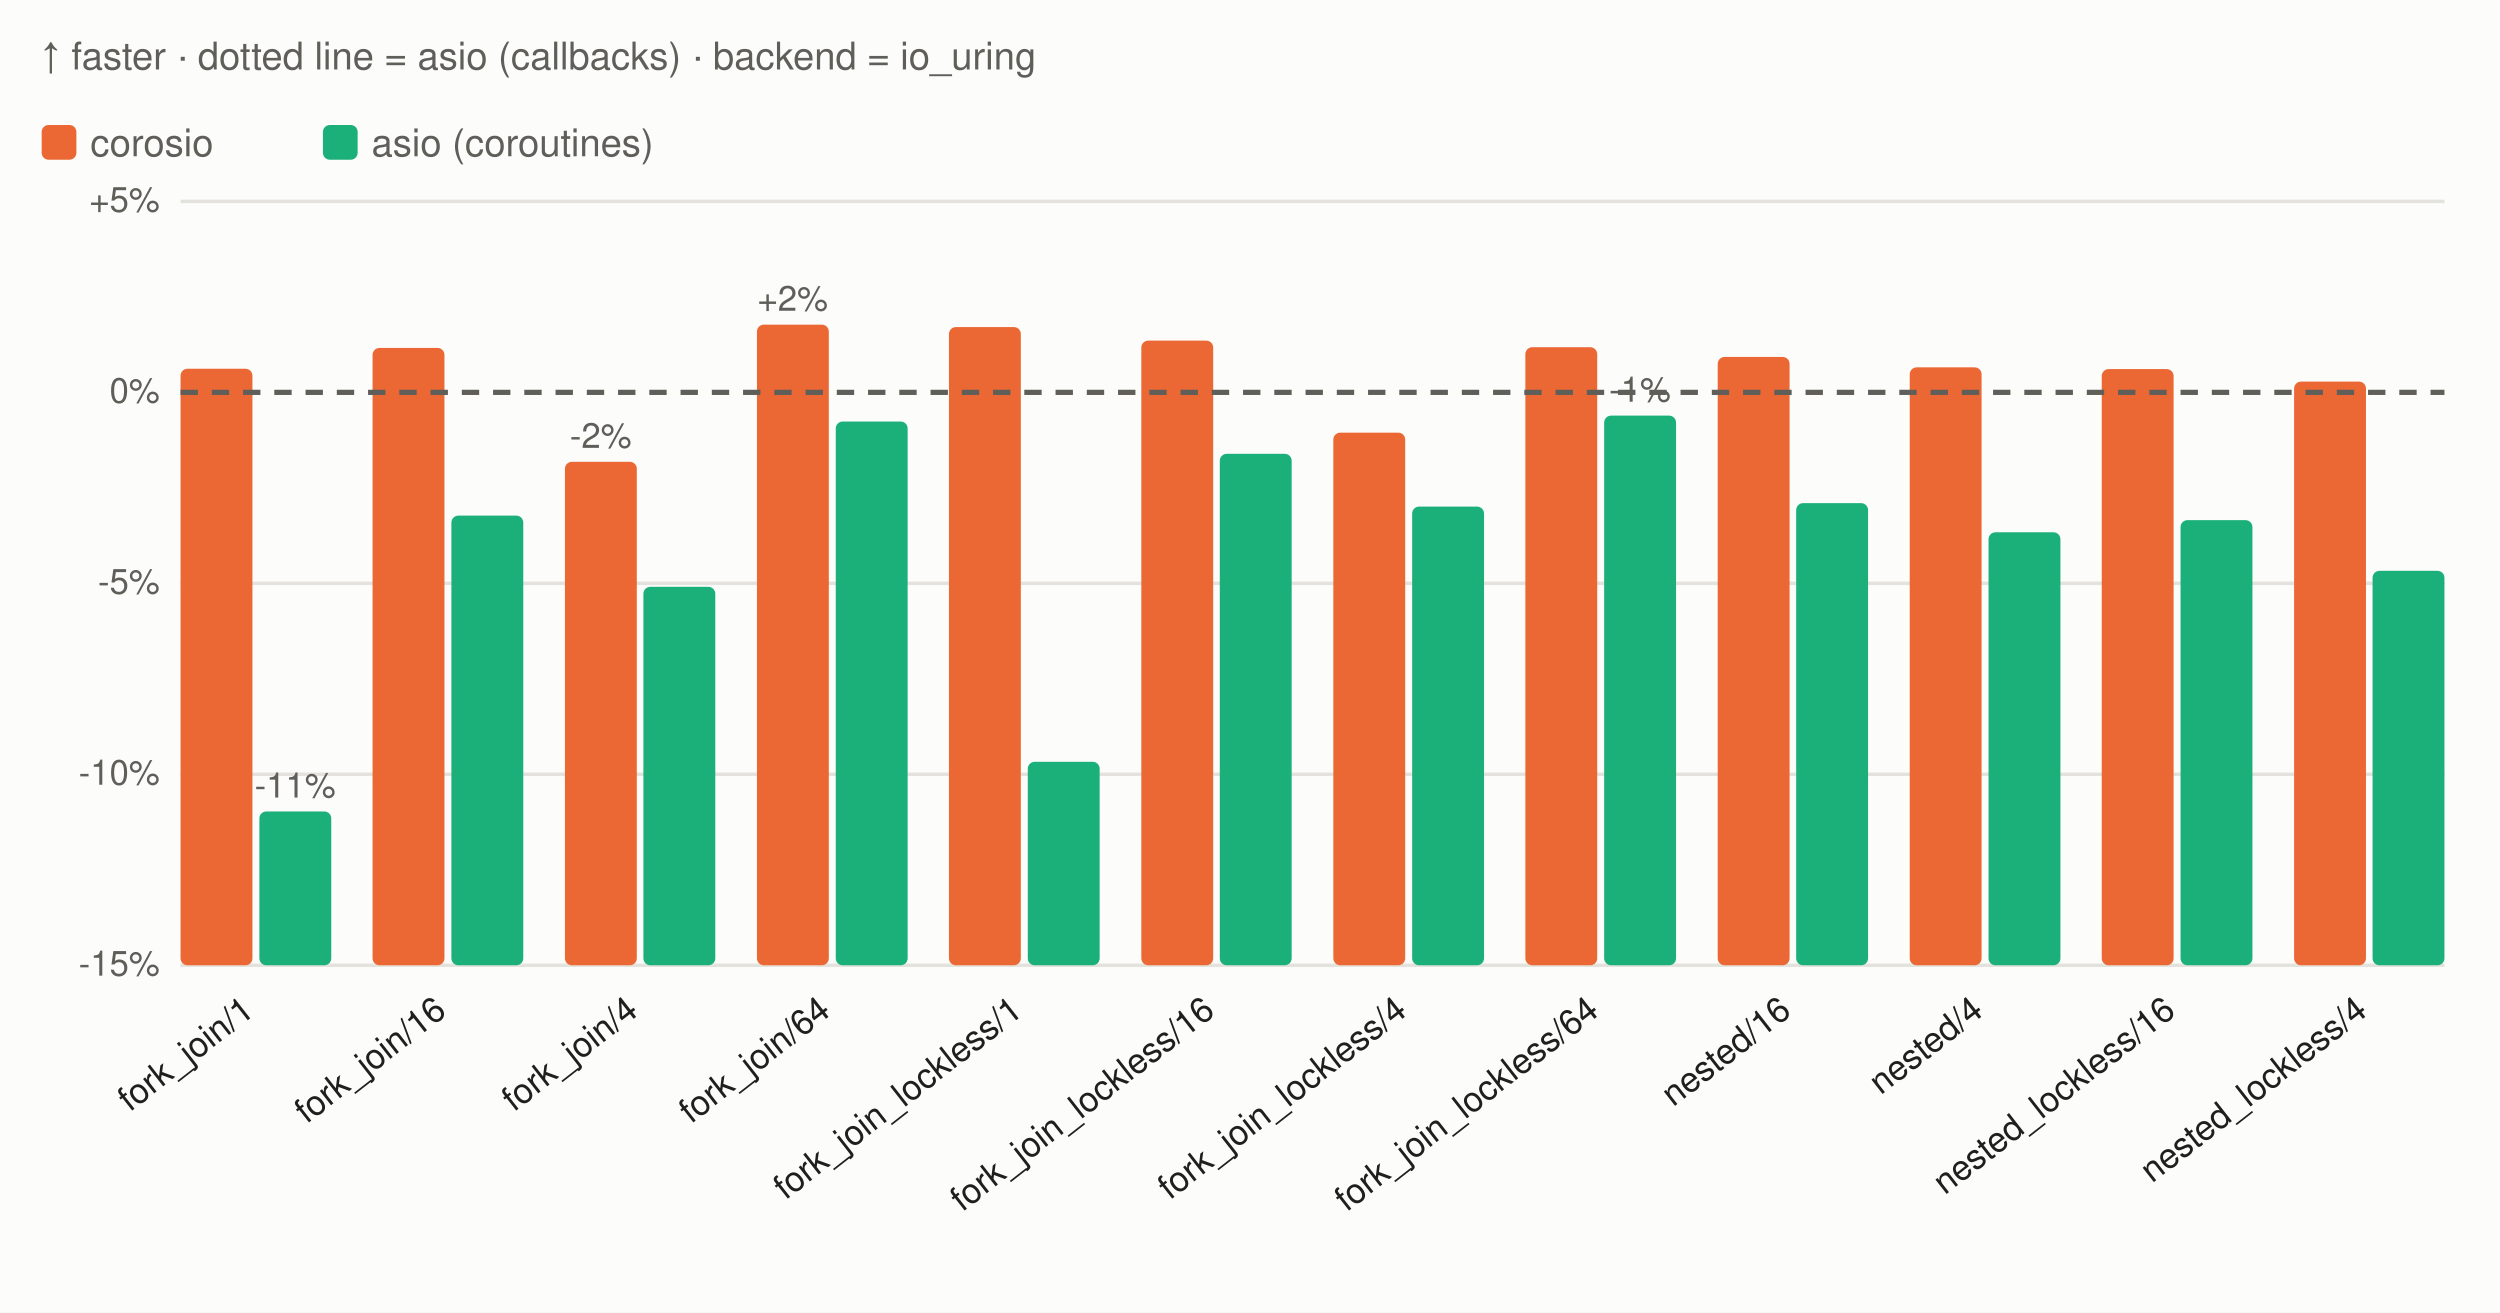
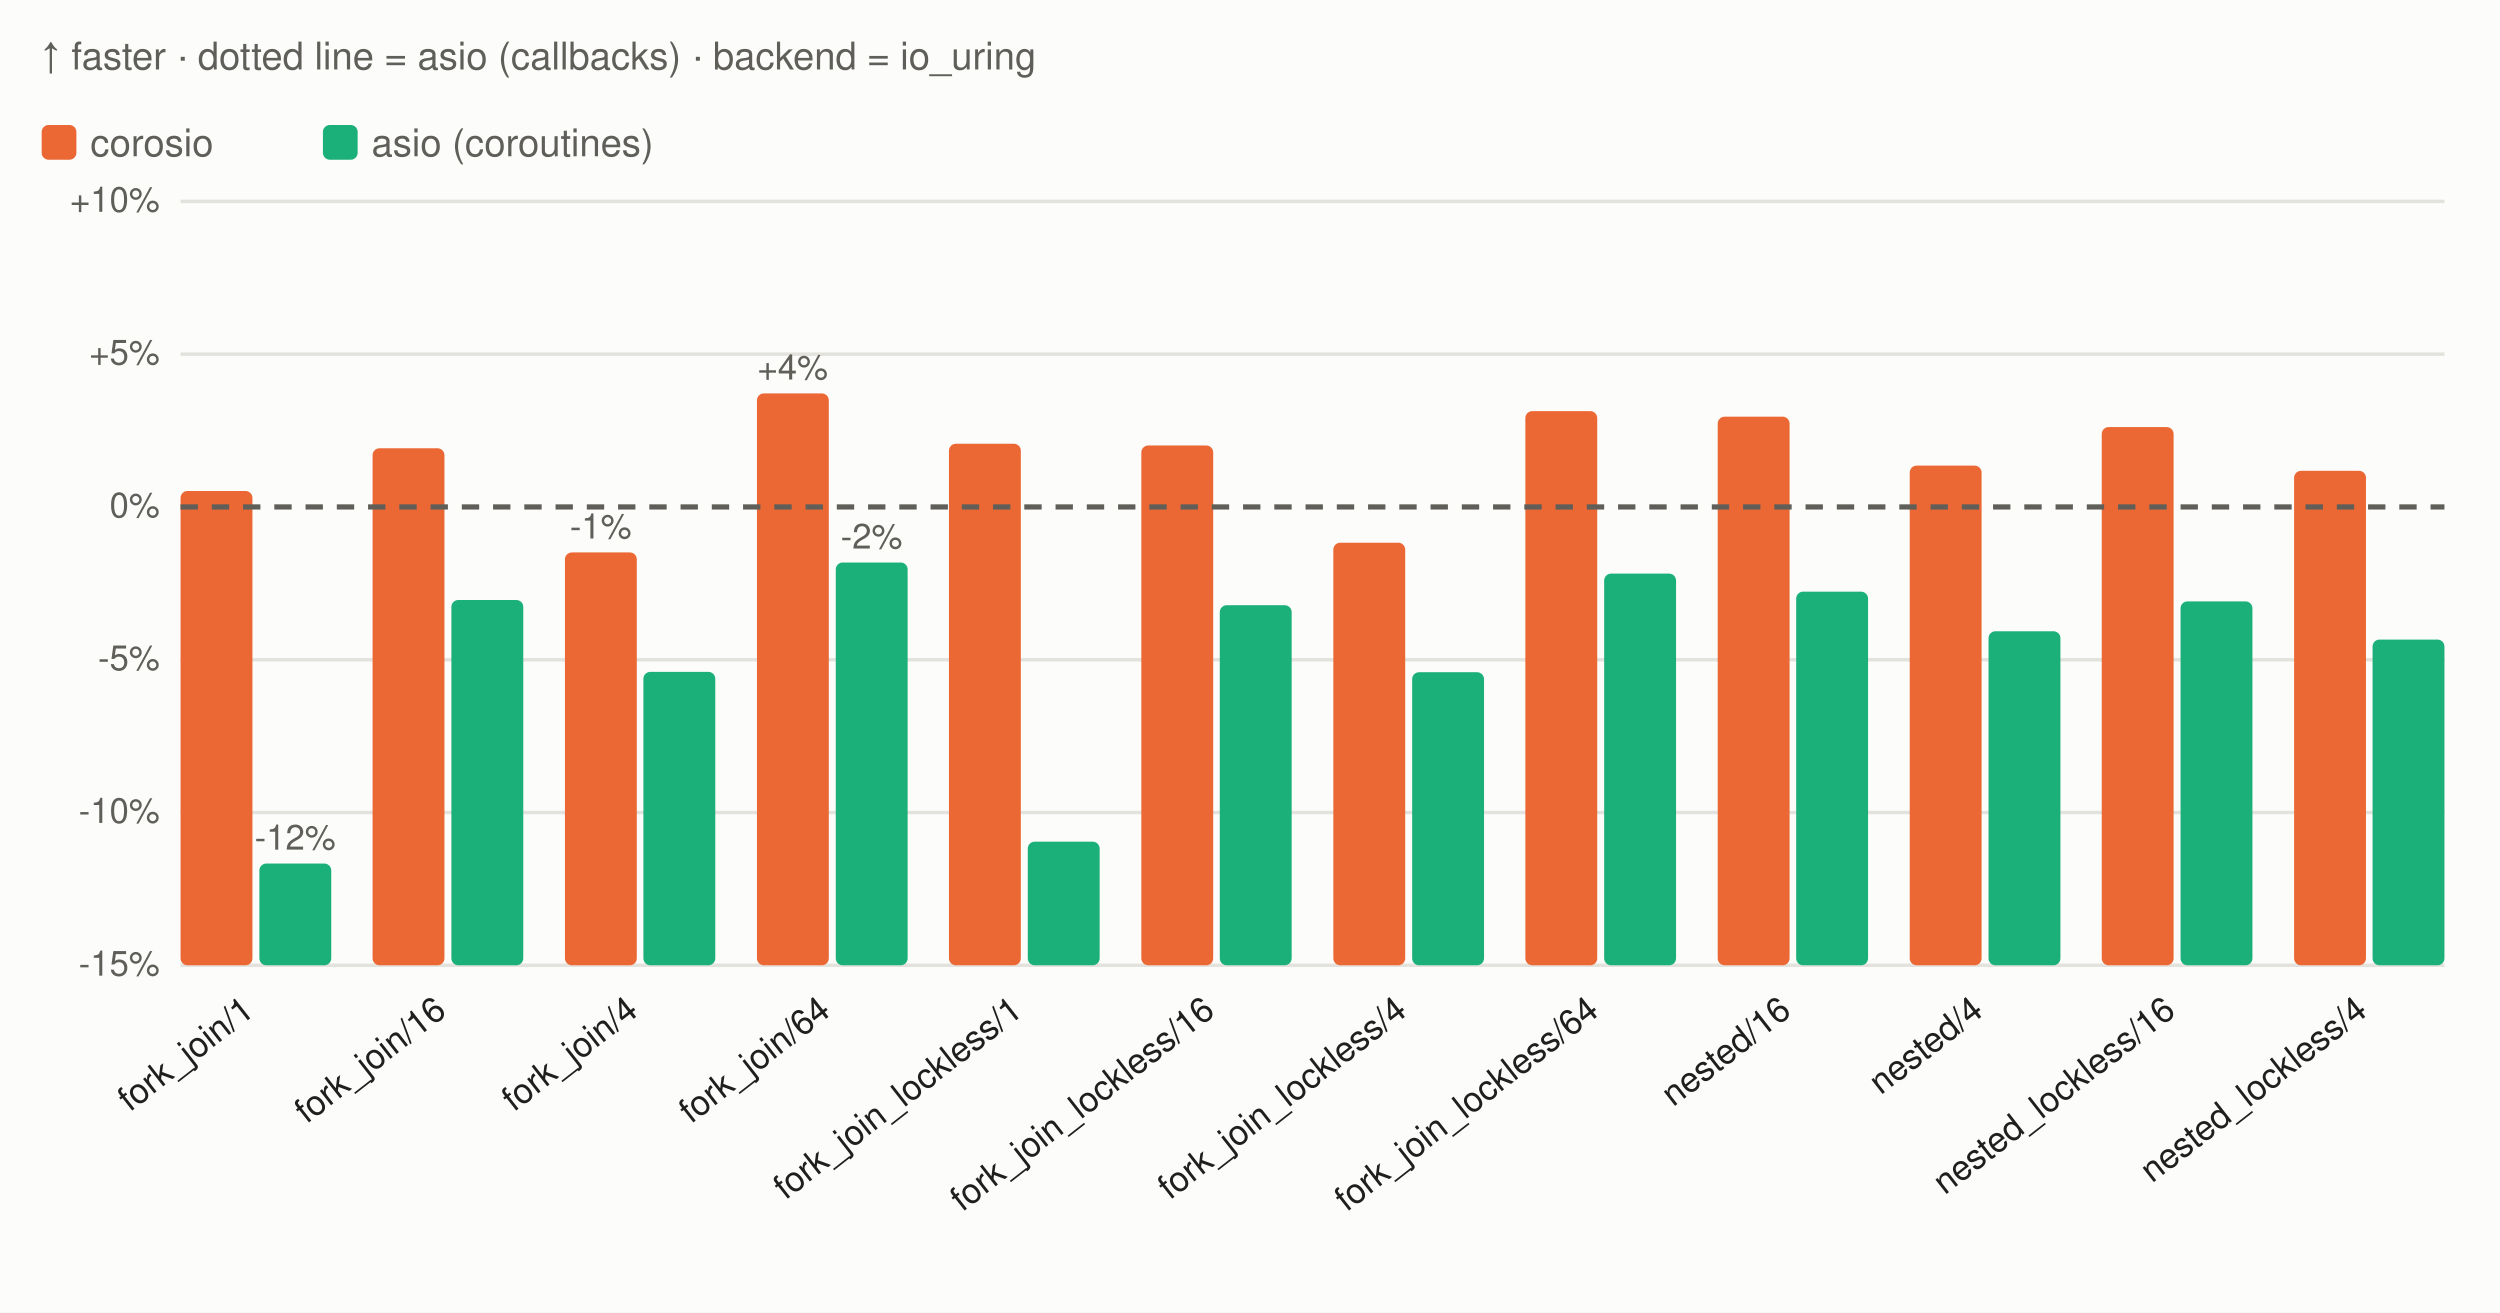
<svg xmlns="http://www.w3.org/2000/svg" class="bch-chart" width="720" height="378" viewBox="0 0 720 378">
  <style>.bch-chart{width:100%;height:auto;overflow:visible}.imageblock.bch-block{align-items:stretch}.imageblock.bch-block .content{width:100%}.bch-seg-label{fill:#ffffff;font-weight:700}html.dark .bch-exact&gt;summary.title,html.dark .bch-exact summary.title{color:var(--text-main-text-primary,#ffffff)}.boostlook .doc .openblock.bch-card{border:1px solid var(--border-border-secondary,#e3e2dc);border-radius:10px;padding:14px 14px 4px;margin-top:1.4rem;margin-bottom:1.4rem}.boostlook .doc .bch-card .imageblock.bch-block{margin-top:0;margin-bottom:0.25rem}.boostlook .doc .bch-card details.bch-exact{margin-top:0;margin-bottom:0.5rem;margin-left:0}.boostlook .doc .bch-card details.bch-exact&gt;summary{margin-left:2rem}.boostlook .doc .bch-card table.stretch,.boostlook #content .bch-card table.stretch{width:100%;margin-left:0;font-size:0.88em}.boostlook .doc .bch-card table.stretch td,.boostlook .doc .bch-card table.stretch th{padding:0.3rem 0.55rem}@media (prefers-color-scheme: dark) {.bch-surface{fill:#1a1a19}.bch-ink{fill:#ffffff}.bch-ink2{fill:#c3c2b7}.bch-grid{stroke:#3a3a38}.bch-zero{stroke:#c3c2b7}.bch-s-native{fill:#3987e5}.bch-s-uring{fill:#d95926}.bch-s-cb{fill:#199e70}.bch-div-pos{fill:#3987e5}.bch-div-neg{fill:#e66767}.bch-div-mid{fill:#383835}}html:not(.dark) .bch-surface{fill:transparent}html:not(.dark) .bch-ink{fill:#1f1f1e}html:not(.dark) .bch-ink2{fill:#5f5e58}html:not(.dark) .bch-grid{stroke:#e3e2dc}html:not(.dark) .bch-zero{stroke:#5f5e58}html:not(.dark) .bch-s-native{fill:#2a78d6}html:not(.dark) .bch-s-uring{fill:#eb6834}html:not(.dark) .bch-s-cb{fill:#1baf7a}html:not(.dark) .bch-div-pos{fill:#2a78d6}html:not(.dark) .bch-div-neg{fill:#e34948}html:not(.dark) .bch-div-mid{fill:#f0efec}html.dark .bch-surface{fill:transparent}html.dark .bch-ink{fill:#ffffff}html.dark .bch-ink2{fill:#c3c2b7}html.dark .bch-grid{stroke:#3a3a38}html.dark .bch-zero{stroke:#c3c2b7}html.dark .bch-s-native{fill:#3987e5}html.dark .bch-s-uring{fill:#d95926}html.dark .bch-s-cb{fill:#199e70}html.dark .bch-div-pos{fill:#3987e5}html.dark .bch-div-neg{fill:#e66767}html.dark .bch-div-mid{fill:#383835}</style>
  <rect width="720" height="378" class="bch-surface" fill="#fcfcfb" />
  <text x="12" y="20" font-family="-apple-system,Segoe UI,Helvetica,Arial,sans-serif" font-size="11" class="bch-ink2" fill="#5f5e58">↑ faster · dotted line = asio (callbacks) · backend = io_uring</text>
  <rect x="12" y="36" width="10" height="10" rx="2" class="bch-s-uring" fill="#eb6834" />
  <text x="26" y="45" font-family="-apple-system,Segoe UI,Helvetica,Arial,sans-serif" font-size="11" class="bch-ink2" fill="#5f5e58">corosio</text>
  <rect x="93" y="36" width="10" height="10" rx="2" class="bch-s-cb" fill="#1baf7a" />
  <text x="107" y="45" font-family="-apple-system,Segoe UI,Helvetica,Arial,sans-serif" font-size="11" class="bch-ink2" fill="#5f5e58">asio (coroutines)</text>
  <line x1="52" y1="278.0" x2="704" y2="278.0" class="bch-grid" stroke="#e3e2dc" stroke-width="1" />
  <text x="46" y="281.0" font-family="-apple-system,Segoe UI,Helvetica,Arial,sans-serif" font-size="10" class="bch-ink2" fill="#5f5e58" text-anchor="end">-15%</text>
-   <line x1="52" y1="223.0" x2="704" y2="223.0" class="bch-grid" stroke="#e3e2dc" stroke-width="1" />
-   <text x="46" y="226.0" font-family="-apple-system,Segoe UI,Helvetica,Arial,sans-serif" font-size="10" class="bch-ink2" fill="#5f5e58" text-anchor="end">-10%</text>
-   <line x1="52" y1="168.0" x2="704" y2="168.0" class="bch-grid" stroke="#e3e2dc" stroke-width="1" />
-   <text x="46" y="171.0" font-family="-apple-system,Segoe UI,Helvetica,Arial,sans-serif" font-size="10" class="bch-ink2" fill="#5f5e58" text-anchor="end">-5%</text>
+   <line x1="52" y1="234.0" x2="704" y2="234.0" class="bch-grid" stroke="#e3e2dc" stroke-width="1" />
+   <text x="46" y="237.0" font-family="-apple-system,Segoe UI,Helvetica,Arial,sans-serif" font-size="10" class="bch-ink2" fill="#5f5e58" text-anchor="end">-10%</text>
+   <line x1="52" y1="190.0" x2="704" y2="190.0" class="bch-grid" stroke="#e3e2dc" stroke-width="1" />
+   <text x="46" y="193.0" font-family="-apple-system,Segoe UI,Helvetica,Arial,sans-serif" font-size="10" class="bch-ink2" fill="#5f5e58" text-anchor="end">-5%</text>
+   <line x1="52" y1="102.0" x2="704" y2="102.0" class="bch-grid" stroke="#e3e2dc" stroke-width="1" />
+   <text x="46" y="105.0" font-family="-apple-system,Segoe UI,Helvetica,Arial,sans-serif" font-size="10" class="bch-ink2" fill="#5f5e58" text-anchor="end">+5%</text>
  <line x1="52" y1="58.0" x2="704" y2="58.0" class="bch-grid" stroke="#e3e2dc" stroke-width="1" />
-   <text x="46" y="61.0" font-family="-apple-system,Segoe UI,Helvetica,Arial,sans-serif" font-size="10" class="bch-ink2" fill="#5f5e58" text-anchor="end">+5%</text>
-   <text x="46" y="116.0" font-family="-apple-system,Segoe UI,Helvetica,Arial,sans-serif" font-size="10" class="bch-ink2" fill="#5f5e58" text-anchor="end">0%</text>
-   <rect x="52.0" y="106.2" width="20.7" height="171.8" rx="2" class="bch-s-uring" fill="#eb6834" />
-   <rect x="74.7" y="233.7" width="20.7" height="44.3" rx="2" class="bch-s-cb" fill="#1baf7a" />
-   <text x="85.0" y="229.7" font-family="-apple-system,Segoe UI,Helvetica,Arial,sans-serif" font-size="10" class="bch-ink2" fill="#5f5e58" text-anchor="middle">-11%</text>
+   <text x="46" y="61.0" font-family="-apple-system,Segoe UI,Helvetica,Arial,sans-serif" font-size="10" class="bch-ink2" fill="#5f5e58" text-anchor="end">+10%</text>
+   <text x="46" y="149.0" font-family="-apple-system,Segoe UI,Helvetica,Arial,sans-serif" font-size="10" class="bch-ink2" fill="#5f5e58" text-anchor="end">0%</text>
+   <rect x="52.0" y="141.4" width="20.7" height="136.6" rx="2" class="bch-s-uring" fill="#eb6834" />
+   <rect x="74.7" y="248.7" width="20.7" height="29.3" rx="2" class="bch-s-cb" fill="#1baf7a" />
+   <text x="85.0" y="244.7" font-family="-apple-system,Segoe UI,Helvetica,Arial,sans-serif" font-size="10" class="bch-ink2" fill="#5f5e58" text-anchor="middle">-12%</text>
  <text x="73.7" y="292.0" font-family="-apple-system,Segoe UI,Helvetica,Arial,sans-serif" font-size="10" class="bch-ink" fill="#1f1f1e" text-anchor="end" transform="rotate(-38 73.7 292.0)">fork_join/1</text>
-   <rect x="107.3" y="100.2" width="20.7" height="177.8" rx="2" class="bch-s-uring" fill="#eb6834" />
-   <rect x="130.0" y="148.5" width="20.7" height="129.5" rx="2" class="bch-s-cb" fill="#1baf7a" />
+   <rect x="107.3" y="129.1" width="20.7" height="148.9" rx="2" class="bch-s-uring" fill="#eb6834" />
+   <rect x="130.0" y="172.8" width="20.7" height="105.2" rx="2" class="bch-s-cb" fill="#1baf7a" />
  <text x="129.0" y="292.0" font-family="-apple-system,Segoe UI,Helvetica,Arial,sans-serif" font-size="10" class="bch-ink" fill="#1f1f1e" text-anchor="end" transform="rotate(-38 129.0 292.0)">fork_join/16</text>
-   <rect x="162.7" y="133.0" width="20.7" height="145.0" rx="2" class="bch-s-uring" fill="#eb6834" />
-   <text x="173.0" y="129.0" font-family="-apple-system,Segoe UI,Helvetica,Arial,sans-serif" font-size="10" class="bch-ink2" fill="#5f5e58" text-anchor="middle">-2%</text>
-   <rect x="185.3" y="169.0" width="20.7" height="109.0" rx="2" class="bch-s-cb" fill="#1baf7a" />
+   <rect x="162.7" y="159.1" width="20.7" height="118.9" rx="2" class="bch-s-uring" fill="#eb6834" />
+   <text x="173.0" y="155.1" font-family="-apple-system,Segoe UI,Helvetica,Arial,sans-serif" font-size="10" class="bch-ink2" fill="#5f5e58" text-anchor="middle">-1%</text>
+   <rect x="185.3" y="193.5" width="20.7" height="84.5" rx="2" class="bch-s-cb" fill="#1baf7a" />
  <text x="184.3" y="292.0" font-family="-apple-system,Segoe UI,Helvetica,Arial,sans-serif" font-size="10" class="bch-ink" fill="#1f1f1e" text-anchor="end" transform="rotate(-38 184.3 292.0)">fork_join/4</text>
-   <rect x="218.0" y="93.5" width="20.7" height="184.5" rx="2" class="bch-s-uring" fill="#eb6834" />
-   <text x="228.3" y="89.5" font-family="-apple-system,Segoe UI,Helvetica,Arial,sans-serif" font-size="10" class="bch-ink2" fill="#5f5e58" text-anchor="middle">+2%</text>
-   <rect x="240.7" y="121.4" width="20.7" height="156.6" rx="2" class="bch-s-cb" fill="#1baf7a" />
+   <rect x="218.0" y="113.3" width="20.7" height="164.7" rx="2" class="bch-s-uring" fill="#eb6834" />
+   <text x="228.3" y="109.3" font-family="-apple-system,Segoe UI,Helvetica,Arial,sans-serif" font-size="10" class="bch-ink2" fill="#5f5e58" text-anchor="middle">+4%</text>
+   <rect x="240.7" y="162.0" width="20.7" height="116.0" rx="2" class="bch-s-cb" fill="#1baf7a" />
+   <text x="251.0" y="158.0" font-family="-apple-system,Segoe UI,Helvetica,Arial,sans-serif" font-size="10" class="bch-ink2" fill="#5f5e58" text-anchor="middle">-2%</text>
  <text x="239.7" y="292.0" font-family="-apple-system,Segoe UI,Helvetica,Arial,sans-serif" font-size="10" class="bch-ink" fill="#1f1f1e" text-anchor="end" transform="rotate(-38 239.7 292.0)">fork_join/64</text>
-   <rect x="273.3" y="94.2" width="20.7" height="183.8" rx="2" class="bch-s-uring" fill="#eb6834" />
-   <rect x="296.0" y="219.4" width="20.7" height="58.6" rx="2" class="bch-s-cb" fill="#1baf7a" />
+   <rect x="273.3" y="127.8" width="20.7" height="150.2" rx="2" class="bch-s-uring" fill="#eb6834" />
+   <rect x="296.0" y="242.4" width="20.7" height="35.6" rx="2" class="bch-s-cb" fill="#1baf7a" />
  <text x="295.0" y="292.0" font-family="-apple-system,Segoe UI,Helvetica,Arial,sans-serif" font-size="10" class="bch-ink" fill="#1f1f1e" text-anchor="end" transform="rotate(-38 295.0 292.0)">fork_join_lockless/1</text>
-   <rect x="328.7" y="98.1" width="20.7" height="179.9" rx="2" class="bch-s-uring" fill="#eb6834" />
-   <rect x="351.3" y="130.7" width="20.7" height="147.3" rx="2" class="bch-s-cb" fill="#1baf7a" />
+   <rect x="328.7" y="128.3" width="20.7" height="149.7" rx="2" class="bch-s-uring" fill="#eb6834" />
+   <rect x="351.3" y="174.3" width="20.7" height="103.7" rx="2" class="bch-s-cb" fill="#1baf7a" />
  <text x="350.3" y="292.0" font-family="-apple-system,Segoe UI,Helvetica,Arial,sans-serif" font-size="10" class="bch-ink" fill="#1f1f1e" text-anchor="end" transform="rotate(-38 350.3 292.0)">fork_join_lockless/16</text>
-   <rect x="384.0" y="124.6" width="20.7" height="153.4" rx="2" class="bch-s-uring" fill="#eb6834" />
-   <rect x="406.7" y="145.9" width="20.7" height="132.1" rx="2" class="bch-s-cb" fill="#1baf7a" />
+   <rect x="384.0" y="156.3" width="20.7" height="121.7" rx="2" class="bch-s-uring" fill="#eb6834" />
+   <rect x="406.7" y="193.6" width="20.7" height="84.4" rx="2" class="bch-s-cb" fill="#1baf7a" />
  <text x="405.7" y="292.0" font-family="-apple-system,Segoe UI,Helvetica,Arial,sans-serif" font-size="10" class="bch-ink" fill="#1f1f1e" text-anchor="end" transform="rotate(-38 405.7 292.0)">fork_join_lockless/4</text>
-   <rect x="439.3" y="100.0" width="20.7" height="178.0" rx="2" class="bch-s-uring" fill="#eb6834" />
-   <rect x="462.0" y="119.7" width="20.7" height="158.3" rx="2" class="bch-s-cb" fill="#1baf7a" />
-   <text x="472.3" y="115.7" font-family="-apple-system,Segoe UI,Helvetica,Arial,sans-serif" font-size="10" class="bch-ink2" fill="#5f5e58" text-anchor="middle">-1%</text>
+   <rect x="439.3" y="118.4" width="20.7" height="159.6" rx="2" class="bch-s-uring" fill="#eb6834" />
+   <rect x="462.0" y="165.2" width="20.7" height="112.8" rx="2" class="bch-s-cb" fill="#1baf7a" />
  <text x="461.0" y="292.0" font-family="-apple-system,Segoe UI,Helvetica,Arial,sans-serif" font-size="10" class="bch-ink" fill="#1f1f1e" text-anchor="end" transform="rotate(-38 461.0 292.0)">fork_join_lockless/64</text>
-   <rect x="494.7" y="102.8" width="20.7" height="175.2" rx="2" class="bch-s-uring" fill="#eb6834" />
-   <rect x="517.3" y="144.9" width="20.7" height="133.1" rx="2" class="bch-s-cb" fill="#1baf7a" />
+   <rect x="494.7" y="120.0" width="20.7" height="158.0" rx="2" class="bch-s-uring" fill="#eb6834" />
+   <rect x="517.3" y="170.4" width="20.7" height="107.6" rx="2" class="bch-s-cb" fill="#1baf7a" />
  <text x="516.3" y="292.0" font-family="-apple-system,Segoe UI,Helvetica,Arial,sans-serif" font-size="10" class="bch-ink" fill="#1f1f1e" text-anchor="end" transform="rotate(-38 516.3 292.0)">nested/16</text>
-   <rect x="550.0" y="105.8" width="20.7" height="172.2" rx="2" class="bch-s-uring" fill="#eb6834" />
-   <rect x="572.7" y="153.3" width="20.7" height="124.7" rx="2" class="bch-s-cb" fill="#1baf7a" />
+   <rect x="550.0" y="134.1" width="20.7" height="143.9" rx="2" class="bch-s-uring" fill="#eb6834" />
+   <rect x="572.7" y="181.8" width="20.7" height="96.2" rx="2" class="bch-s-cb" fill="#1baf7a" />
  <text x="571.7" y="292.0" font-family="-apple-system,Segoe UI,Helvetica,Arial,sans-serif" font-size="10" class="bch-ink" fill="#1f1f1e" text-anchor="end" transform="rotate(-38 571.7 292.0)">nested/4</text>
-   <rect x="605.3" y="106.3" width="20.7" height="171.7" rx="2" class="bch-s-uring" fill="#eb6834" />
-   <rect x="628.0" y="149.8" width="20.7" height="128.2" rx="2" class="bch-s-cb" fill="#1baf7a" />
+   <rect x="605.3" y="123.0" width="20.7" height="155.0" rx="2" class="bch-s-uring" fill="#eb6834" />
+   <rect x="628.0" y="173.2" width="20.7" height="104.8" rx="2" class="bch-s-cb" fill="#1baf7a" />
  <text x="627.0" y="292.0" font-family="-apple-system,Segoe UI,Helvetica,Arial,sans-serif" font-size="10" class="bch-ink" fill="#1f1f1e" text-anchor="end" transform="rotate(-38 627.0 292.0)">nested_lockless/16</text>
-   <rect x="660.7" y="109.9" width="20.7" height="168.1" rx="2" class="bch-s-uring" fill="#eb6834" />
-   <rect x="683.3" y="164.4" width="20.7" height="113.6" rx="2" class="bch-s-cb" fill="#1baf7a" />
+   <rect x="660.7" y="135.6" width="20.7" height="142.4" rx="2" class="bch-s-uring" fill="#eb6834" />
+   <rect x="683.3" y="184.2" width="20.7" height="93.8" rx="2" class="bch-s-cb" fill="#1baf7a" />
  <text x="682.3" y="292.0" font-family="-apple-system,Segoe UI,Helvetica,Arial,sans-serif" font-size="10" class="bch-ink" fill="#1f1f1e" text-anchor="end" transform="rotate(-38 682.3 292.0)">nested_lockless/4</text>
-   <line x1="52" y1="113.0" x2="704" y2="113.0" class="bch-zero" stroke="#5f5e58" stroke-width="1.5" stroke-dasharray="5 4" />
+   <line x1="52" y1="146.0" x2="704" y2="146.0" class="bch-zero" stroke="#5f5e58" stroke-width="1.5" stroke-dasharray="5 4" />
</svg>
